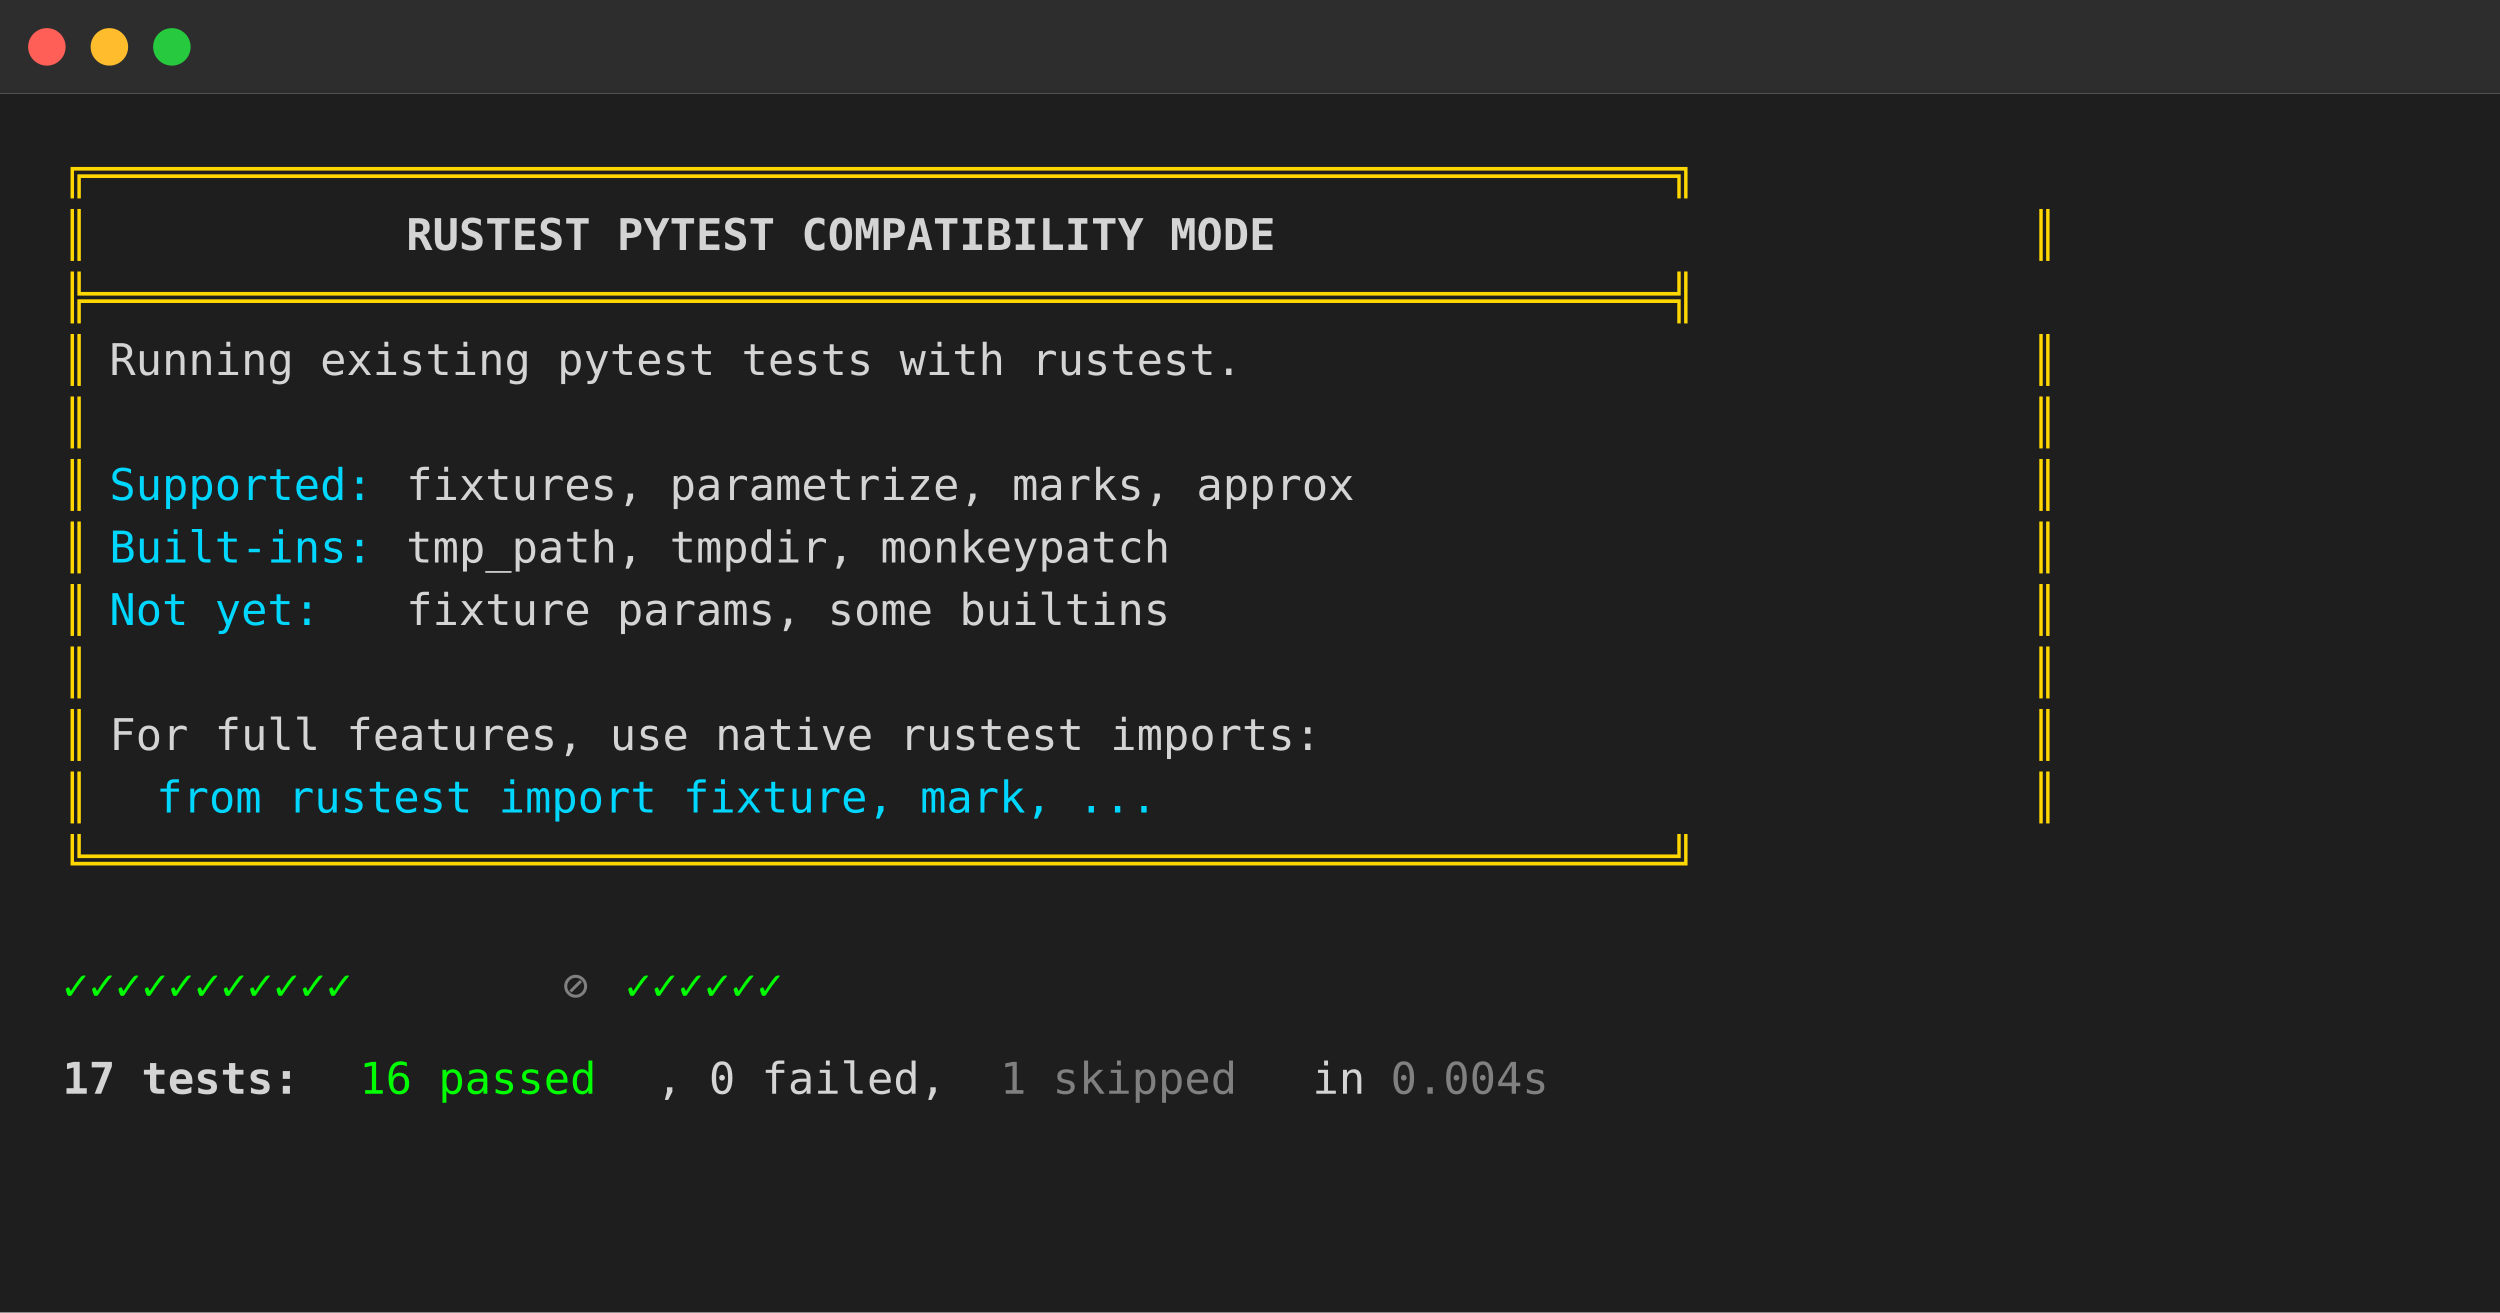
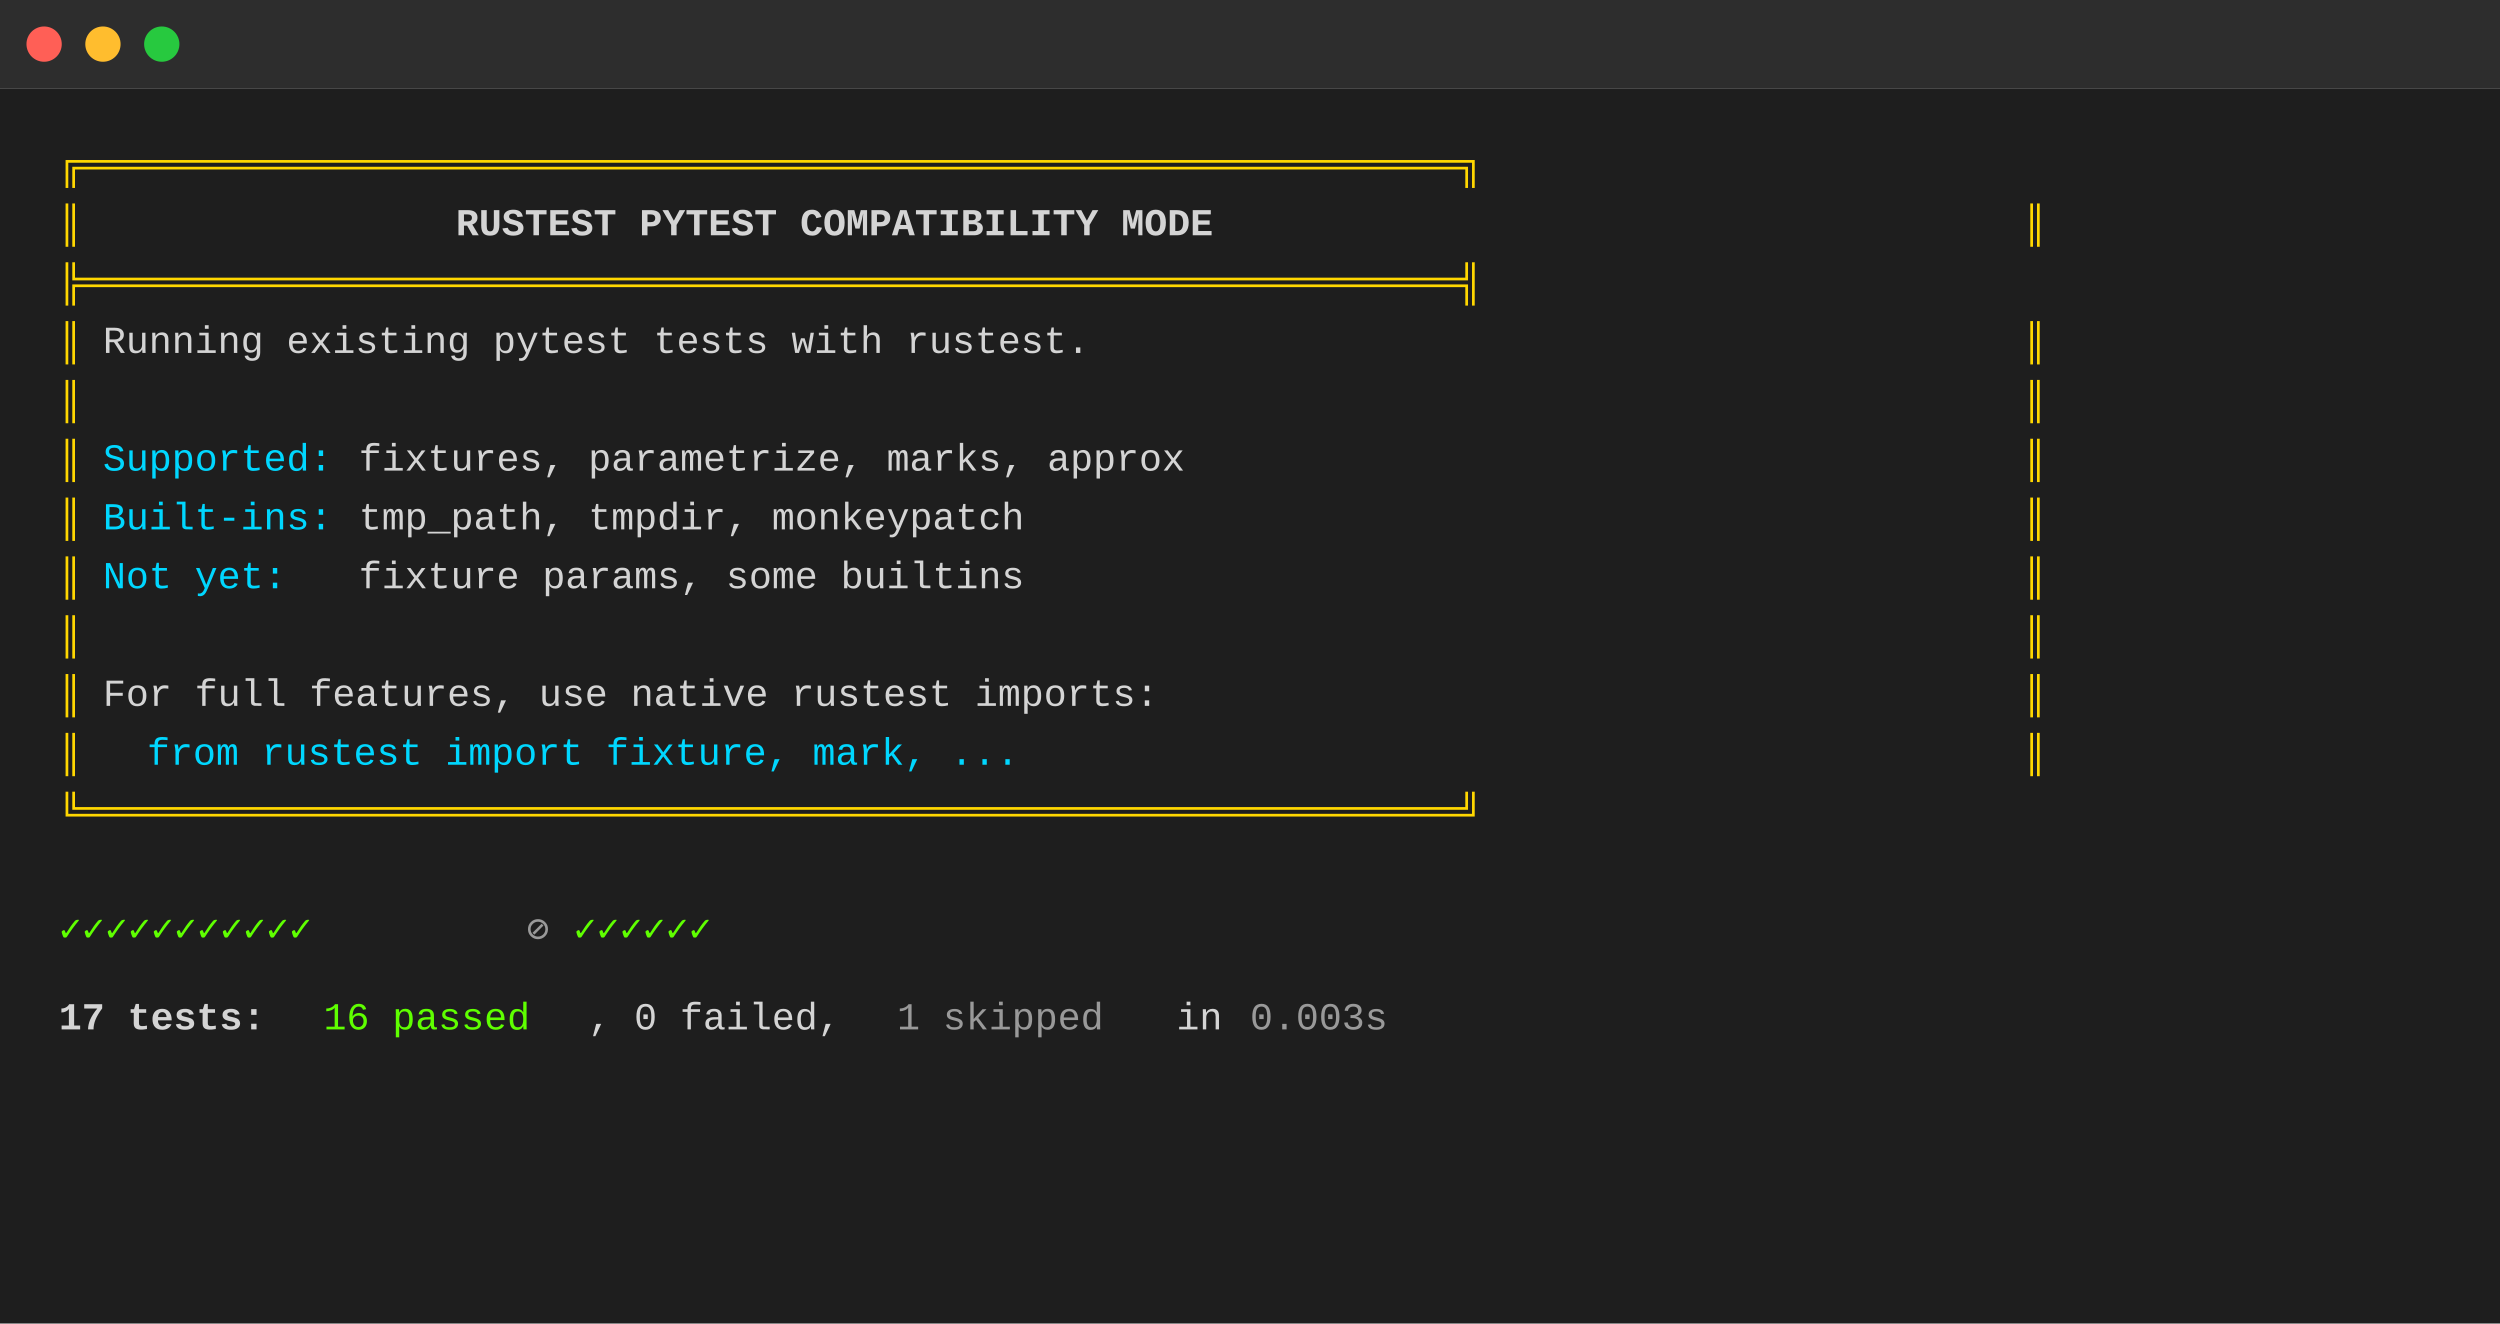
- <svg xmlns="http://www.w3.org/2000/svg" viewBox="0 0 800 420" style="background-color: #1e1e1e;">
+ <svg xmlns="http://www.w3.org/2000/svg" viewBox="0 0 850 450" style="background-color: #1e1e1e;">
  <style>
-     .terminal-text { font-family: 'Monaco', 'Menlo', 'Ubuntu Mono', 'Consolas', monospace; font-size: 14px; }
+     .terminal-text {
+       font-family: 'Monaco', 'Menlo', 'Ubuntu Mono', 'Consolas', 'Courier New', monospace;
+       font-size: 13px;
+       fill: #d4d4d4;
+     }
    .yellow { fill: #ffd700; }
    .cyan { fill: #00d7ff; }
    .white { fill: #d4d4d4; }
-     .green { fill: #00ff00; }
-     .dim { fill: #808080; }
+     .green { fill: #5fff00; }
+     .dim { fill: #999999; }
    .bold { font-weight: bold; }
  </style>
-   <rect x="0" y="0" width="800" height="30" fill="#2d2d2d" />
+   <rect x="0" y="0" width="850" height="30" fill="#2d2d2d" />
  <circle cx="15" cy="15" r="6" fill="#ff5f56" />
  <circle cx="35" cy="15" r="6" fill="#ffbd2e" />
  <circle cx="55" cy="15" r="6" fill="#27c93f" />
-   <rect x="0" y="30" width="800" height="390" fill="#1e1e1e" />
+   <rect x="0" y="30" width="850" height="420" fill="#1e1e1e" />
  <text x="20" y="60" class="terminal-text yellow">╔════════════════════════════════════════════════════════════╗</text>
  <text x="20" y="80" class="terminal-text yellow">║</text>
-   <text x="130" y="80" class="terminal-text white bold">RUSTEST PYTEST COMPATIBILITY MODE</text>
-   <text x="650" y="80" class="terminal-text yellow">║</text>
+   <text x="155" y="80" class="terminal-text white bold">RUSTEST PYTEST COMPATIBILITY MODE</text>
+   <text x="688" y="80" class="terminal-text yellow">║</text>
  <text x="20" y="100" class="terminal-text yellow">╠════════════════════════════════════════════════════════════╣</text>
  <text x="20" y="120" class="terminal-text yellow">║</text>
  <text x="35" y="120" class="terminal-text white">Running existing pytest tests with rustest.</text>
-   <text x="650" y="120" class="terminal-text yellow">║</text>
+   <text x="688" y="120" class="terminal-text yellow">║</text>
  <text x="20" y="140" class="terminal-text yellow">║</text>
-   <text x="650" y="140" class="terminal-text yellow">║</text>
+   <text x="688" y="140" class="terminal-text yellow">║</text>
  <text x="20" y="160" class="terminal-text yellow">║</text>
  <text x="35" y="160" class="terminal-text cyan">Supported:</text>
-   <text x="130" y="160" class="terminal-text white">fixtures, parametrize, marks, approx</text>
-   <text x="650" y="160" class="terminal-text yellow">║</text>
+   <text x="122" y="160" class="terminal-text white">fixtures, parametrize, marks, approx</text>
+   <text x="688" y="160" class="terminal-text yellow">║</text>
  <text x="20" y="180" class="terminal-text yellow">║</text>
  <text x="35" y="180" class="terminal-text cyan">Built-ins:</text>
-   <text x="130" y="180" class="terminal-text white">tmp_path, tmpdir, monkeypatch</text>
-   <text x="650" y="180" class="terminal-text yellow">║</text>
+   <text x="122" y="180" class="terminal-text white">tmp_path, tmpdir, monkeypatch</text>
+   <text x="688" y="180" class="terminal-text yellow">║</text>
  <text x="20" y="200" class="terminal-text yellow">║</text>
  <text x="35" y="200" class="terminal-text cyan">Not yet:</text>
-   <text x="130" y="200" class="terminal-text white">fixture params, some builtins</text>
-   <text x="650" y="200" class="terminal-text yellow">║</text>
+   <text x="122" y="200" class="terminal-text white">fixture params, some builtins</text>
+   <text x="688" y="200" class="terminal-text yellow">║</text>
  <text x="20" y="220" class="terminal-text yellow">║</text>
-   <text x="650" y="220" class="terminal-text yellow">║</text>
+   <text x="688" y="220" class="terminal-text yellow">║</text>
  <text x="20" y="240" class="terminal-text yellow">║</text>
  <text x="35" y="240" class="terminal-text white">For full features, use native rustest imports:</text>
-   <text x="650" y="240" class="terminal-text yellow">║</text>
+   <text x="688" y="240" class="terminal-text yellow">║</text>
  <text x="20" y="260" class="terminal-text yellow">║</text>
  <text x="50" y="260" class="terminal-text cyan">from rustest import fixture, mark, ...</text>
-   <text x="650" y="260" class="terminal-text yellow">║</text>
+   <text x="688" y="260" class="terminal-text yellow">║</text>
  <text x="20" y="280" class="terminal-text yellow">╚════════════════════════════════════════════════════════════╝</text>
  <text x="20" y="320" class="terminal-text green">✓✓✓✓✓✓✓✓✓✓✓</text>
-   <text x="180" y="320" class="terminal-text dim">⊘</text>
-   <text x="200" y="320" class="terminal-text green">✓✓✓✓✓✓</text>
+   <text x="179" y="320" class="terminal-text dim">⊘</text>
+   <text x="195" y="320" class="terminal-text green">✓✓✓✓✓✓</text>
  <text x="20" y="350" class="terminal-text white bold">17 tests:</text>
-   <text x="115" y="350" class="terminal-text green">16 passed</text>
-   <text x="210" y="350" class="terminal-text white">, 0 failed,</text>
-   <text x="320" y="350" class="terminal-text dim">1 skipped</text>
-   <text x="420" y="350" class="terminal-text white">in</text>
-   <text x="445" y="350" class="terminal-text dim">0.004s</text>
+   <text x="110" y="350" class="terminal-text green">16 passed</text>
+   <text x="200" y="350" class="terminal-text white">, 0 failed,</text>
+   <text x="305" y="350" class="terminal-text dim">1 skipped</text>
+   <text x="400" y="350" class="terminal-text white">in</text>
+   <text x="425" y="350" class="terminal-text dim">0.003s</text>
</svg>
